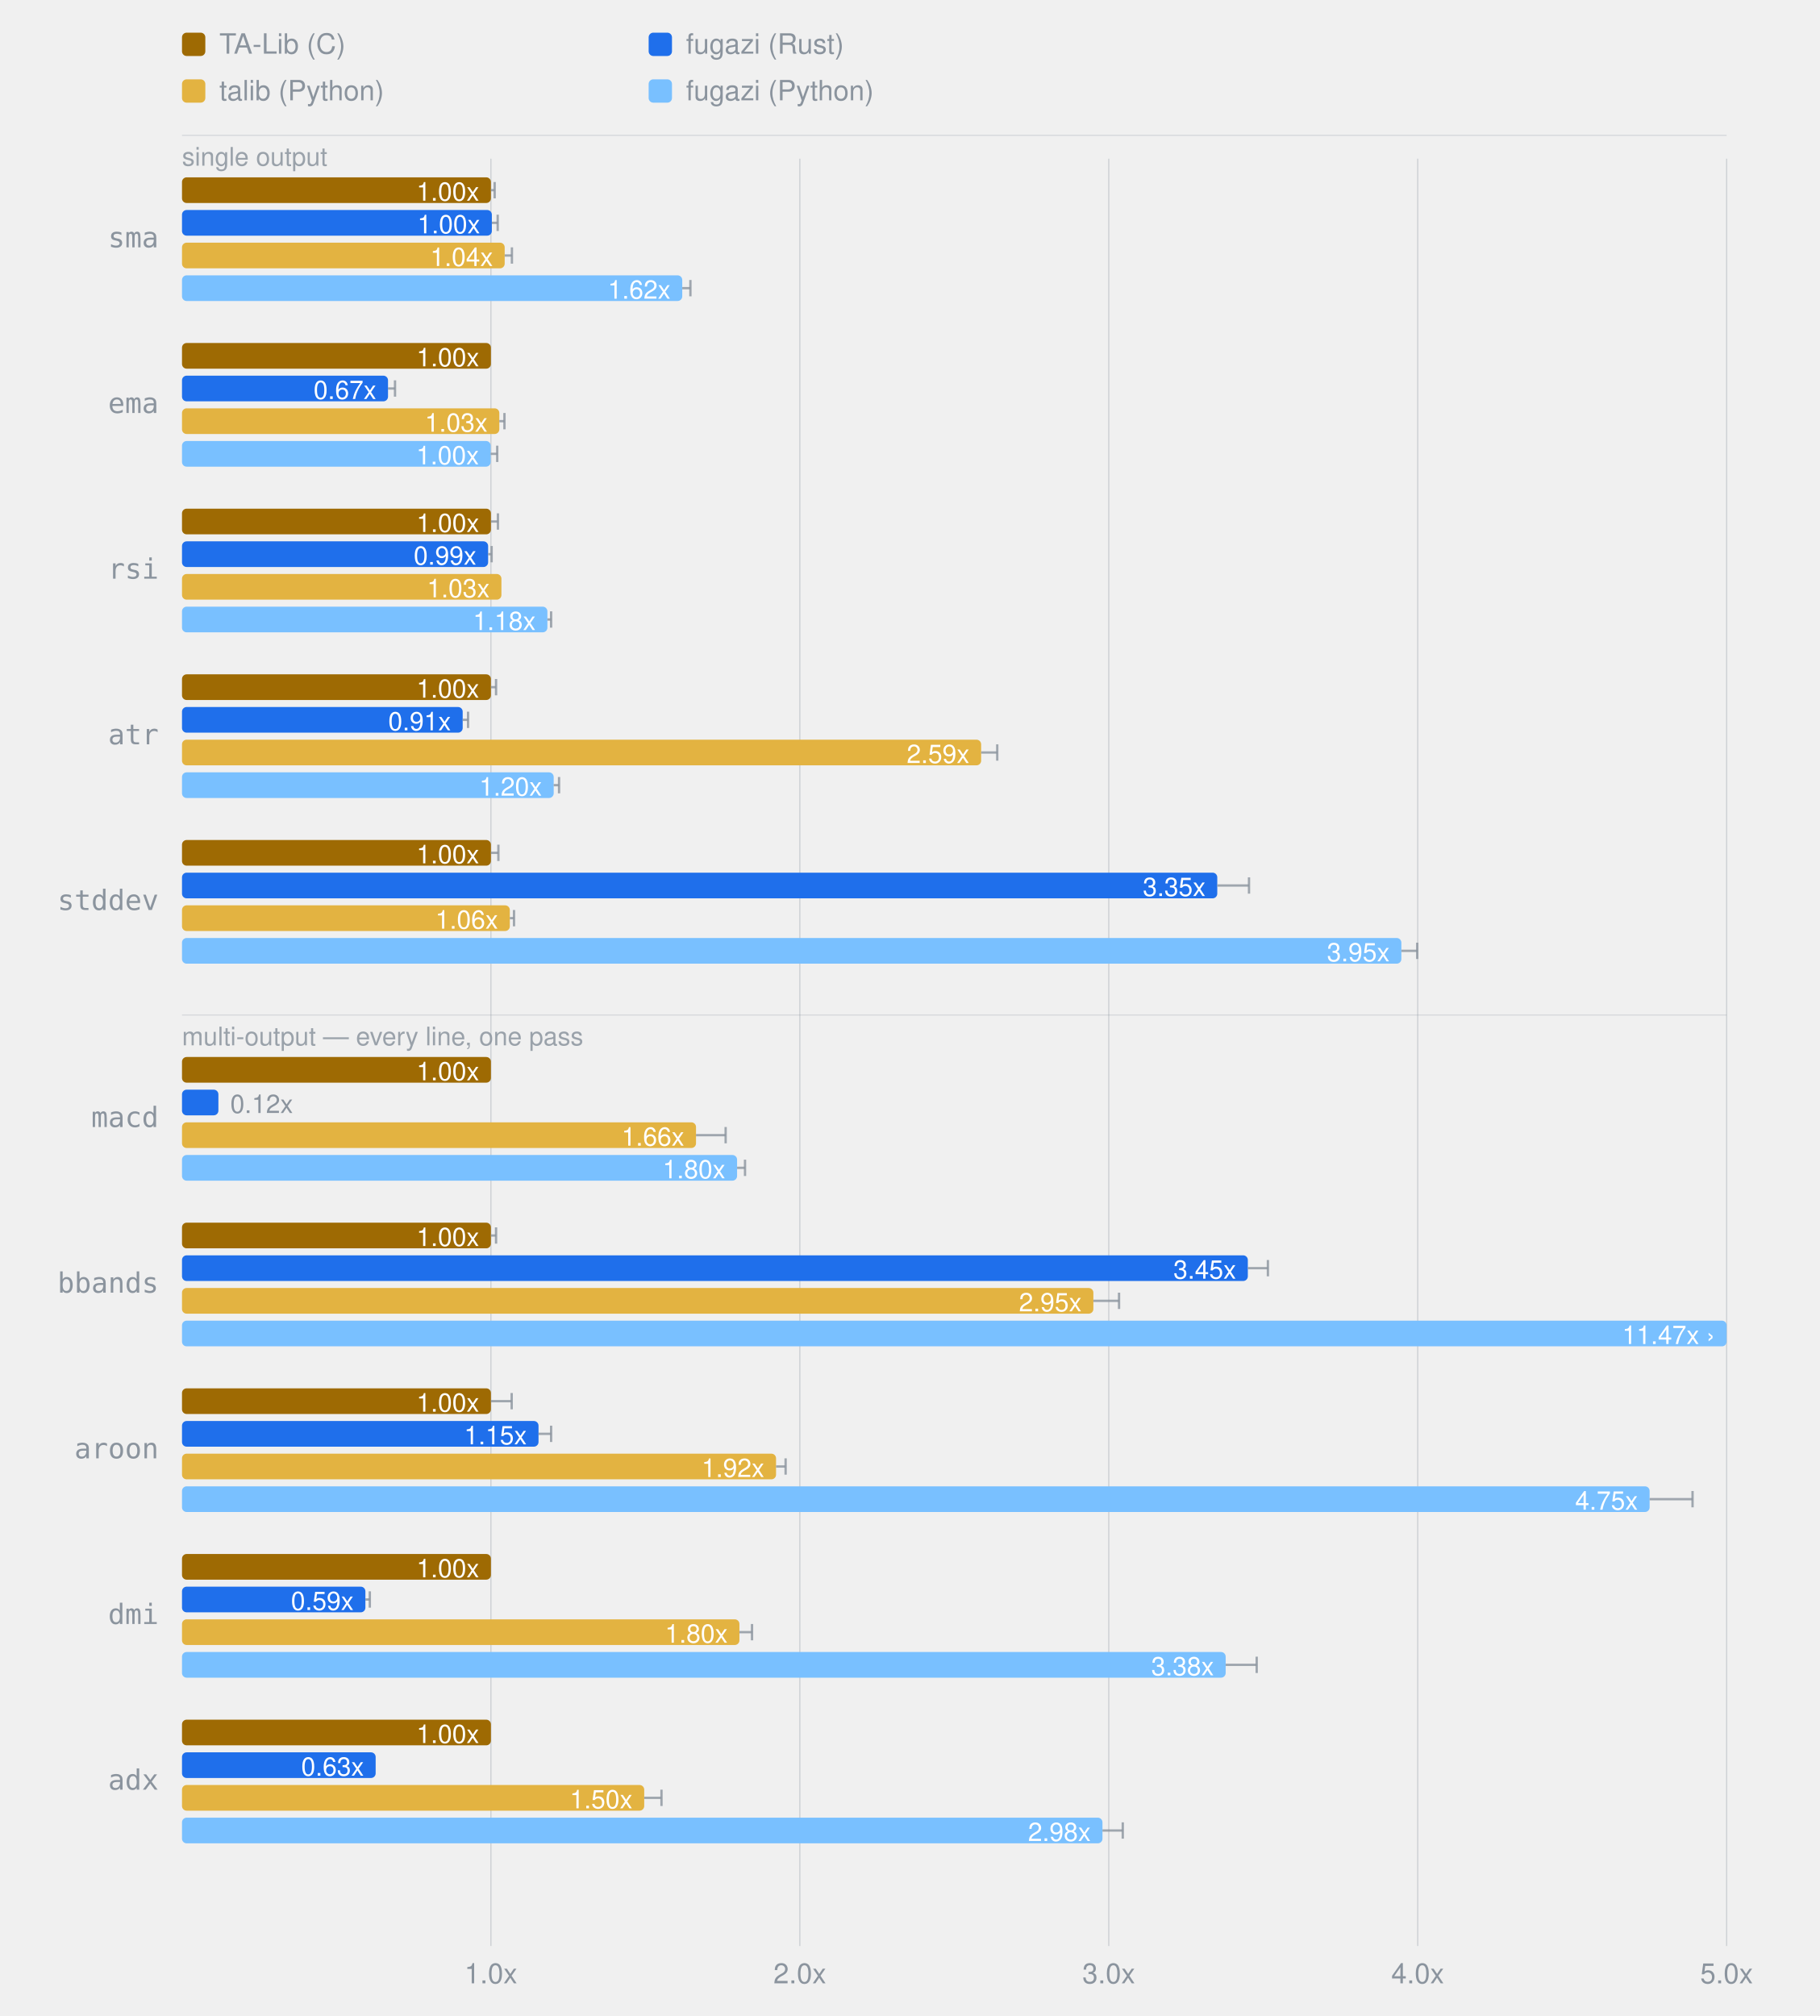
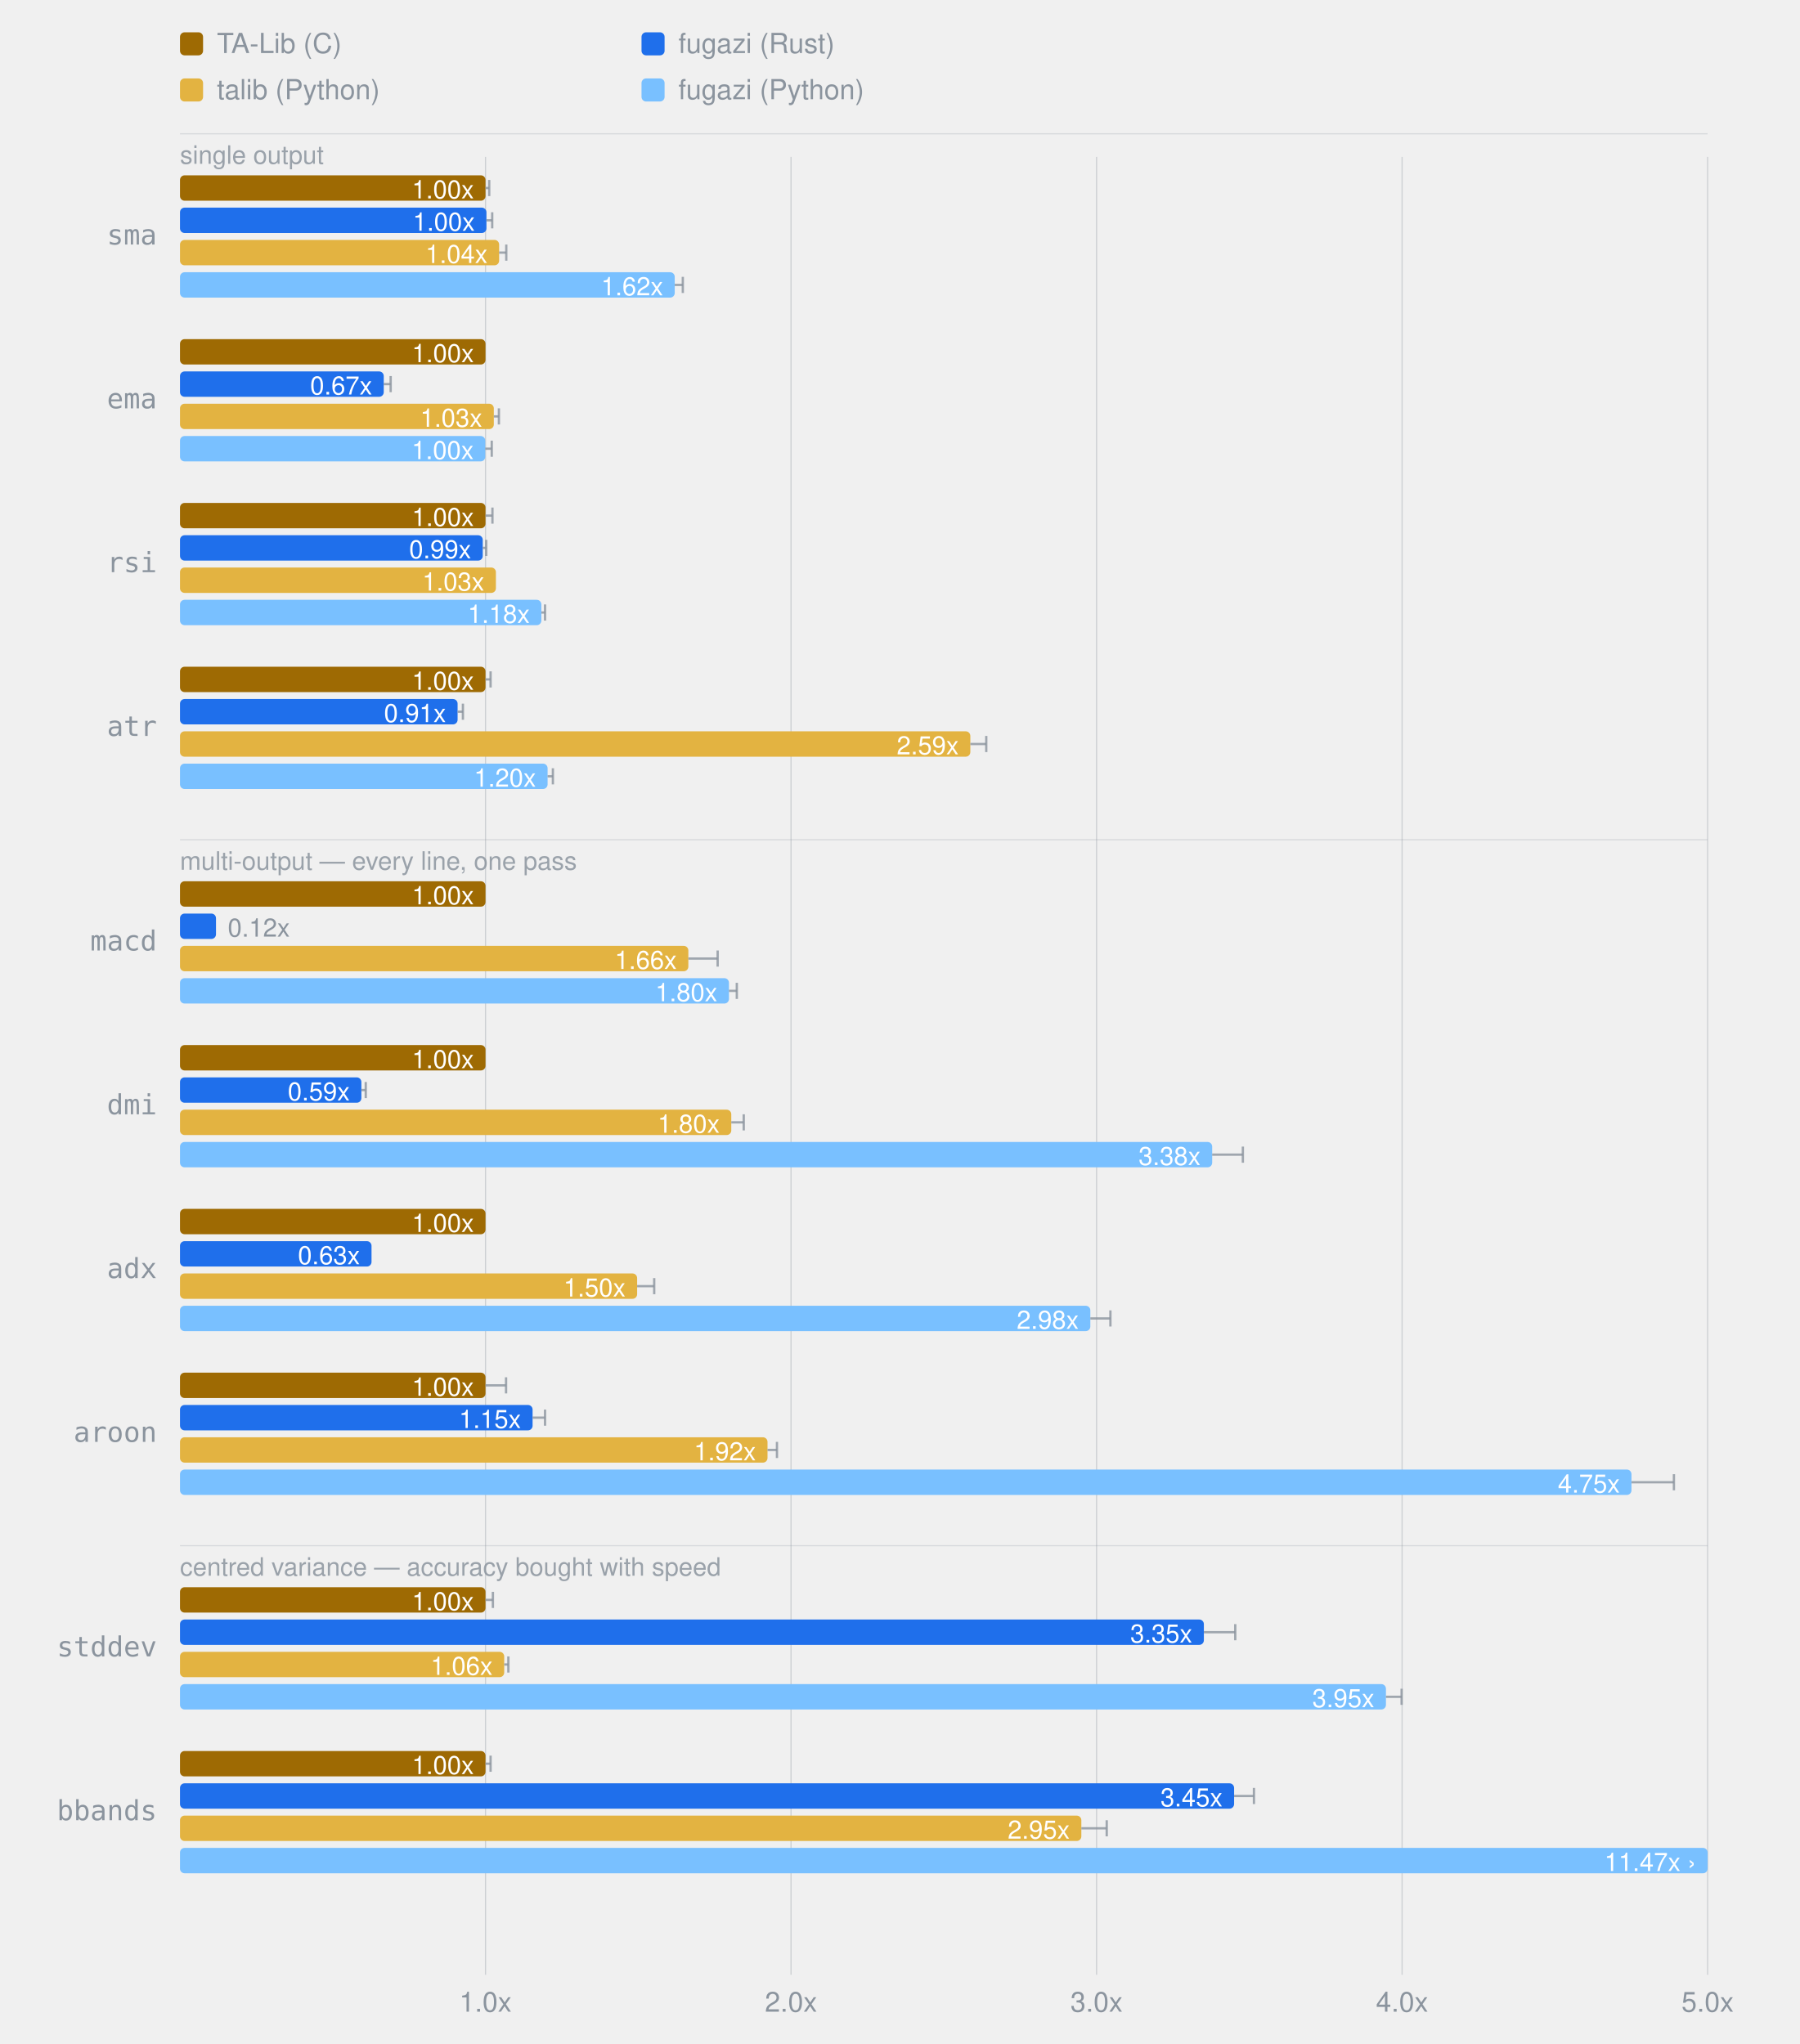
- <svg xmlns="http://www.w3.org/2000/svg" width="780" height="864" viewBox="0 0 780 864" font-family="-apple-system,BlinkMacSystemFont,Segoe UI,Helvetica,Arial,sans-serif" font-size="12">
+ <svg xmlns="http://www.w3.org/2000/svg" width="780" height="886" viewBox="0 0 780 886" font-family="-apple-system,BlinkMacSystemFont,Segoe UI,Helvetica,Arial,sans-serif" font-size="12">
  <rect x="78" y="14" width="10" height="10" rx="2" fill="#9e6a03" />
  <text x="94" y="23" fill="#8b949e">TA-Lib (C)</text>
  <rect x="278" y="14" width="10" height="10" rx="2" fill="#1f6feb" />
  <text x="294" y="23" fill="#8b949e">fugazi (Rust)</text>
  <rect x="78" y="34" width="10" height="10" rx="2" fill="#e3b341" />
  <text x="94" y="43" fill="#8b949e">talib (Python)</text>
  <rect x="278" y="34" width="10" height="10" rx="2" fill="#79c0ff" />
  <text x="294" y="43" fill="#8b949e">fugazi (Python)</text>
-   <line x1="210.4" y1="68" x2="210.4" y2="834" stroke="#8b949e" stroke-width="0.5" opacity="0.35" />
-   <text x="210.4" y="850" fill="#8b949e" text-anchor="middle">1.0x</text>
-   <line x1="342.8" y1="68" x2="342.8" y2="834" stroke="#8b949e" stroke-width="0.5" opacity="0.35" />
-   <text x="342.8" y="850" fill="#8b949e" text-anchor="middle">2.0x</text>
-   <line x1="475.2" y1="68" x2="475.2" y2="834" stroke="#8b949e" stroke-width="0.5" opacity="0.35" />
-   <text x="475.2" y="850" fill="#8b949e" text-anchor="middle">3.0x</text>
-   <line x1="607.6" y1="68" x2="607.6" y2="834" stroke="#8b949e" stroke-width="0.5" opacity="0.35" />
-   <text x="607.6" y="850" fill="#8b949e" text-anchor="middle">4.0x</text>
-   <line x1="740.0" y1="68" x2="740.0" y2="834" stroke="#8b949e" stroke-width="0.5" opacity="0.35" />
-   <text x="740.0" y="850" fill="#8b949e" text-anchor="middle">5.0x</text>
+   <line x1="210.4" y1="68" x2="210.4" y2="856" stroke="#8b949e" stroke-width="0.5" opacity="0.35" />
+   <text x="210.4" y="872" fill="#8b949e" text-anchor="middle">1.0x</text>
+   <line x1="342.8" y1="68" x2="342.8" y2="856" stroke="#8b949e" stroke-width="0.5" opacity="0.35" />
+   <text x="342.8" y="872" fill="#8b949e" text-anchor="middle">2.0x</text>
+   <line x1="475.2" y1="68" x2="475.2" y2="856" stroke="#8b949e" stroke-width="0.5" opacity="0.35" />
+   <text x="475.2" y="872" fill="#8b949e" text-anchor="middle">3.0x</text>
+   <line x1="607.6" y1="68" x2="607.6" y2="856" stroke="#8b949e" stroke-width="0.5" opacity="0.35" />
+   <text x="607.6" y="872" fill="#8b949e" text-anchor="middle">4.0x</text>
+   <line x1="740.0" y1="68" x2="740.0" y2="856" stroke="#8b949e" stroke-width="0.5" opacity="0.35" />
+   <text x="740.0" y="872" fill="#8b949e" text-anchor="middle">5.0x</text>
  <line x1="78" y1="58" x2="740" y2="58" stroke="#8b949e" stroke-width="0.5" opacity="0.25" />
  <text x="78" y="71" fill="#8b949e" font-size="11" opacity="0.85">single output</text>
  <text x="68" y="106" fill="#8b949e" text-anchor="end" font-family="ui-monospace,SFMono-Regular,Consolas,monospace">sma</text>
  <rect x="78" y="76" width="132.4" height="11" rx="2" fill="#9e6a03" />
  <line x1="210.4" y1="81.5" x2="212.0" y2="81.5" stroke="#8b949e" stroke-width="1" opacity="0.8" />
  <line x1="212.0" y1="78.0" x2="212.0" y2="85.0" stroke="#8b949e" stroke-width="1" opacity="0.8" />
  <text x="205.4" y="86" fill="#ffffff" text-anchor="end" font-size="11">1.00x</text>
  <rect x="78" y="90" width="132.8" height="11" rx="2" fill="#1f6feb" />
  <line x1="210.8" y1="95.5" x2="213.3" y2="95.5" stroke="#8b949e" stroke-width="1" opacity="0.8" />
  <line x1="213.3" y1="92.0" x2="213.3" y2="99.0" stroke="#8b949e" stroke-width="1" opacity="0.8" />
  <text x="205.8" y="100" fill="#ffffff" text-anchor="end" font-size="11">1.00x</text>
  <rect x="78" y="104" width="138.3" height="11" rx="2" fill="#e3b341" />
  <line x1="216.3" y1="109.5" x2="219.4" y2="109.5" stroke="#8b949e" stroke-width="1" opacity="0.8" />
  <line x1="219.4" y1="106.0" x2="219.4" y2="113.0" stroke="#8b949e" stroke-width="1" opacity="0.8" />
  <text x="211.3" y="114" fill="#ffffff" text-anchor="end" font-size="11">1.04x</text>
  <rect x="78" y="118" width="214.4" height="11" rx="2" fill="#79c0ff" />
  <line x1="292.4" y1="123.5" x2="295.9" y2="123.5" stroke="#8b949e" stroke-width="1" opacity="0.8" />
  <line x1="295.9" y1="120.0" x2="295.9" y2="127.0" stroke="#8b949e" stroke-width="1" opacity="0.8" />
  <text x="287.4" y="128" fill="#ffffff" text-anchor="end" font-size="11">1.62x</text>
  <text x="68" y="177" fill="#8b949e" text-anchor="end" font-family="ui-monospace,SFMono-Regular,Consolas,monospace">ema</text>
  <rect x="78" y="147" width="132.4" height="11" rx="2" fill="#9e6a03" />
  <text x="205.4" y="157" fill="#ffffff" text-anchor="end" font-size="11">1.00x</text>
  <rect x="78" y="161" width="88.3" height="11" rx="2" fill="#1f6feb" />
  <line x1="166.3" y1="166.5" x2="169.3" y2="166.5" stroke="#8b949e" stroke-width="1" opacity="0.8" />
  <line x1="169.3" y1="163.0" x2="169.3" y2="170.0" stroke="#8b949e" stroke-width="1" opacity="0.8" />
  <text x="161.3" y="171" fill="#ffffff" text-anchor="end" font-size="11">0.67x</text>
  <rect x="78" y="175" width="136.0" height="11" rx="2" fill="#e3b341" />
  <line x1="214.0" y1="180.5" x2="216.2" y2="180.5" stroke="#8b949e" stroke-width="1" opacity="0.8" />
  <line x1="216.2" y1="177.0" x2="216.2" y2="184.0" stroke="#8b949e" stroke-width="1" opacity="0.8" />
  <text x="209.0" y="185" fill="#ffffff" text-anchor="end" font-size="11">1.03x</text>
  <rect x="78" y="189" width="132.3" height="11" rx="2" fill="#79c0ff" />
  <line x1="210.3" y1="194.5" x2="213.1" y2="194.5" stroke="#8b949e" stroke-width="1" opacity="0.8" />
  <line x1="213.1" y1="191.0" x2="213.1" y2="198.0" stroke="#8b949e" stroke-width="1" opacity="0.8" />
  <text x="205.3" y="199" fill="#ffffff" text-anchor="end" font-size="11">1.00x</text>
  <text x="68" y="248" fill="#8b949e" text-anchor="end" font-family="ui-monospace,SFMono-Regular,Consolas,monospace">rsi</text>
  <rect x="78" y="218" width="132.4" height="11" rx="2" fill="#9e6a03" />
  <line x1="210.4" y1="223.5" x2="213.4" y2="223.5" stroke="#8b949e" stroke-width="1" opacity="0.8" />
  <line x1="213.4" y1="220.0" x2="213.4" y2="227.0" stroke="#8b949e" stroke-width="1" opacity="0.8" />
  <text x="205.4" y="228" fill="#ffffff" text-anchor="end" font-size="11">1.00x</text>
  <rect x="78" y="232" width="131.2" height="11" rx="2" fill="#1f6feb" />
  <line x1="209.2" y1="237.5" x2="210.7" y2="237.5" stroke="#8b949e" stroke-width="1" opacity="0.8" />
  <line x1="210.7" y1="234.0" x2="210.7" y2="241.0" stroke="#8b949e" stroke-width="1" opacity="0.8" />
  <text x="204.2" y="242" fill="#ffffff" text-anchor="end" font-size="11">0.99x</text>
  <rect x="78" y="246" width="136.9" height="11" rx="2" fill="#e3b341" />
  <text x="209.9" y="256" fill="#ffffff" text-anchor="end" font-size="11">1.03x</text>
  <rect x="78" y="260" width="156.6" height="11" rx="2" fill="#79c0ff" />
  <line x1="234.6" y1="265.5" x2="236.2" y2="265.5" stroke="#8b949e" stroke-width="1" opacity="0.8" />
  <line x1="236.2" y1="262.0" x2="236.2" y2="269.0" stroke="#8b949e" stroke-width="1" opacity="0.8" />
  <text x="229.6" y="270" fill="#ffffff" text-anchor="end" font-size="11">1.18x</text>
  <text x="68" y="319" fill="#8b949e" text-anchor="end" font-family="ui-monospace,SFMono-Regular,Consolas,monospace">atr</text>
  <rect x="78" y="289" width="132.4" height="11" rx="2" fill="#9e6a03" />
  <line x1="210.4" y1="294.5" x2="212.6" y2="294.5" stroke="#8b949e" stroke-width="1" opacity="0.8" />
  <line x1="212.6" y1="291.0" x2="212.6" y2="298.0" stroke="#8b949e" stroke-width="1" opacity="0.8" />
  <text x="205.4" y="299" fill="#ffffff" text-anchor="end" font-size="11">1.00x</text>
  <rect x="78" y="303" width="120.3" height="11" rx="2" fill="#1f6feb" />
  <line x1="198.3" y1="308.5" x2="200.6" y2="308.5" stroke="#8b949e" stroke-width="1" opacity="0.8" />
  <line x1="200.6" y1="305.0" x2="200.6" y2="312.0" stroke="#8b949e" stroke-width="1" opacity="0.8" />
  <text x="193.3" y="313" fill="#ffffff" text-anchor="end" font-size="11">0.91x</text>
  <rect x="78" y="317" width="342.5" height="11" rx="2" fill="#e3b341" />
  <line x1="420.5" y1="322.5" x2="427.4" y2="322.5" stroke="#8b949e" stroke-width="1" opacity="0.8" />
  <line x1="427.4" y1="319.0" x2="427.4" y2="326.0" stroke="#8b949e" stroke-width="1" opacity="0.8" />
  <text x="415.5" y="327" fill="#ffffff" text-anchor="end" font-size="11">2.59x</text>
  <rect x="78" y="331" width="159.3" height="11" rx="2" fill="#79c0ff" />
  <line x1="237.3" y1="336.5" x2="239.6" y2="336.5" stroke="#8b949e" stroke-width="1" opacity="0.8" />
  <line x1="239.6" y1="333.0" x2="239.6" y2="340.0" stroke="#8b949e" stroke-width="1" opacity="0.8" />
  <text x="232.3" y="341" fill="#ffffff" text-anchor="end" font-size="11">1.20x</text>
-   <text x="68" y="390" fill="#8b949e" text-anchor="end" font-family="ui-monospace,SFMono-Regular,Consolas,monospace">stddev</text>
-   <rect x="78" y="360" width="132.4" height="11" rx="2" fill="#9e6a03" />
-   <line x1="210.4" y1="365.5" x2="213.6" y2="365.5" stroke="#8b949e" stroke-width="1" opacity="0.8" />
-   <line x1="213.6" y1="362.0" x2="213.6" y2="369.0" stroke="#8b949e" stroke-width="1" opacity="0.8" />
-   <text x="205.4" y="370" fill="#ffffff" text-anchor="end" font-size="11">1.00x</text>
-   <rect x="78" y="374" width="443.7" height="11" rx="2" fill="#1f6feb" />
-   <line x1="521.7" y1="379.5" x2="535.3" y2="379.5" stroke="#8b949e" stroke-width="1" opacity="0.8" />
-   <line x1="535.3" y1="376.0" x2="535.3" y2="383.0" stroke="#8b949e" stroke-width="1" opacity="0.8" />
-   <text x="516.7" y="384" fill="#ffffff" text-anchor="end" font-size="11">3.35x</text>
-   <rect x="78" y="388" width="140.5" height="11" rx="2" fill="#e3b341" />
-   <line x1="218.5" y1="393.5" x2="220.3" y2="393.5" stroke="#8b949e" stroke-width="1" opacity="0.8" />
-   <line x1="220.3" y1="390.0" x2="220.3" y2="397.0" stroke="#8b949e" stroke-width="1" opacity="0.8" />
-   <text x="213.5" y="398" fill="#ffffff" text-anchor="end" font-size="11">1.06x</text>
-   <rect x="78" y="402" width="522.6" height="11" rx="2" fill="#79c0ff" />
-   <line x1="600.6" y1="407.5" x2="607.4" y2="407.5" stroke="#8b949e" stroke-width="1" opacity="0.8" />
-   <line x1="607.4" y1="404.0" x2="607.4" y2="411.0" stroke="#8b949e" stroke-width="1" opacity="0.8" />
-   <text x="595.6" y="412" fill="#ffffff" text-anchor="end" font-size="11">3.95x</text>
-   <line x1="78" y1="435" x2="740" y2="435" stroke="#8b949e" stroke-width="0.5" opacity="0.25" />
-   <text x="78" y="448" fill="#8b949e" font-size="11" opacity="0.85">multi-output — every line, one pass</text>
-   <text x="68" y="483" fill="#8b949e" text-anchor="end" font-family="ui-monospace,SFMono-Regular,Consolas,monospace">macd</text>
+   <line x1="78" y1="364" x2="740" y2="364" stroke="#8b949e" stroke-width="0.5" opacity="0.25" />
+   <text x="78" y="377" fill="#8b949e" font-size="11" opacity="0.85">multi-output — every line, one pass</text>
+   <text x="68" y="412" fill="#8b949e" text-anchor="end" font-family="ui-monospace,SFMono-Regular,Consolas,monospace">macd</text>
+   <rect x="78" y="382" width="132.4" height="11" rx="2" fill="#9e6a03" />
+   <text x="205.4" y="392" fill="#ffffff" text-anchor="end" font-size="11">1.00x</text>
+   <rect x="78" y="396" width="15.6" height="11" rx="2" fill="#1f6feb" />
+   <text x="98.7" y="406" fill="#8b949e" font-size="11">0.12x</text>
+   <rect x="78" y="410" width="220.3" height="11" rx="2" fill="#e3b341" />
+   <line x1="298.3" y1="415.5" x2="311.0" y2="415.5" stroke="#8b949e" stroke-width="1" opacity="0.8" />
+   <line x1="311.0" y1="412.0" x2="311.0" y2="419.0" stroke="#8b949e" stroke-width="1" opacity="0.8" />
+   <text x="293.3" y="420" fill="#ffffff" text-anchor="end" font-size="11">1.66x</text>
+   <rect x="78" y="424" width="237.9" height="11" rx="2" fill="#79c0ff" />
+   <line x1="315.9" y1="429.5" x2="319.3" y2="429.5" stroke="#8b949e" stroke-width="1" opacity="0.8" />
+   <line x1="319.3" y1="426.0" x2="319.3" y2="433.0" stroke="#8b949e" stroke-width="1" opacity="0.8" />
+   <text x="310.9" y="434" fill="#ffffff" text-anchor="end" font-size="11">1.80x</text>
+   <text x="68" y="483" fill="#8b949e" text-anchor="end" font-family="ui-monospace,SFMono-Regular,Consolas,monospace">dmi</text>
  <rect x="78" y="453" width="132.4" height="11" rx="2" fill="#9e6a03" />
  <text x="205.4" y="463" fill="#ffffff" text-anchor="end" font-size="11">1.00x</text>
-   <rect x="78" y="467" width="15.6" height="11" rx="2" fill="#1f6feb" />
-   <text x="98.7" y="477" fill="#8b949e" font-size="11">0.12x</text>
-   <rect x="78" y="481" width="220.3" height="11" rx="2" fill="#e3b341" />
-   <line x1="298.3" y1="486.5" x2="311.0" y2="486.5" stroke="#8b949e" stroke-width="1" opacity="0.8" />
-   <line x1="311.0" y1="483.0" x2="311.0" y2="490.0" stroke="#8b949e" stroke-width="1" opacity="0.8" />
-   <text x="293.3" y="491" fill="#ffffff" text-anchor="end" font-size="11">1.66x</text>
-   <rect x="78" y="495" width="237.9" height="11" rx="2" fill="#79c0ff" />
-   <line x1="315.9" y1="500.5" x2="319.3" y2="500.5" stroke="#8b949e" stroke-width="1" opacity="0.8" />
-   <line x1="319.3" y1="497.0" x2="319.3" y2="504.0" stroke="#8b949e" stroke-width="1" opacity="0.8" />
-   <text x="310.9" y="505" fill="#ffffff" text-anchor="end" font-size="11">1.80x</text>
-   <text x="68" y="554" fill="#8b949e" text-anchor="end" font-family="ui-monospace,SFMono-Regular,Consolas,monospace">bbands</text>
+   <rect x="78" y="467" width="78.6" height="11" rx="2" fill="#1f6feb" />
+   <line x1="156.6" y1="472.5" x2="158.5" y2="472.5" stroke="#8b949e" stroke-width="1" opacity="0.8" />
+   <line x1="158.5" y1="469.0" x2="158.5" y2="476.0" stroke="#8b949e" stroke-width="1" opacity="0.8" />
+   <text x="151.6" y="477" fill="#ffffff" text-anchor="end" font-size="11">0.59x</text>
+   <rect x="78" y="481" width="238.9" height="11" rx="2" fill="#e3b341" />
+   <line x1="316.9" y1="486.5" x2="322.3" y2="486.5" stroke="#8b949e" stroke-width="1" opacity="0.8" />
+   <line x1="322.3" y1="483.0" x2="322.3" y2="490.0" stroke="#8b949e" stroke-width="1" opacity="0.8" />
+   <text x="311.9" y="491" fill="#ffffff" text-anchor="end" font-size="11">1.80x</text>
+   <rect x="78" y="495" width="447.3" height="11" rx="2" fill="#79c0ff" />
+   <line x1="525.3" y1="500.5" x2="538.6" y2="500.5" stroke="#8b949e" stroke-width="1" opacity="0.8" />
+   <line x1="538.6" y1="497.0" x2="538.6" y2="504.0" stroke="#8b949e" stroke-width="1" opacity="0.8" />
+   <text x="520.3" y="505" fill="#ffffff" text-anchor="end" font-size="11">3.38x</text>
+   <text x="68" y="554" fill="#8b949e" text-anchor="end" font-family="ui-monospace,SFMono-Regular,Consolas,monospace">adx</text>
  <rect x="78" y="524" width="132.4" height="11" rx="2" fill="#9e6a03" />
-   <line x1="210.4" y1="529.5" x2="212.6" y2="529.5" stroke="#8b949e" stroke-width="1" opacity="0.8" />
-   <line x1="212.6" y1="526.0" x2="212.6" y2="533.0" stroke="#8b949e" stroke-width="1" opacity="0.8" />
  <text x="205.4" y="534" fill="#ffffff" text-anchor="end" font-size="11">1.00x</text>
-   <rect x="78" y="538" width="456.8" height="11" rx="2" fill="#1f6feb" />
-   <line x1="534.8" y1="543.5" x2="543.4" y2="543.5" stroke="#8b949e" stroke-width="1" opacity="0.8" />
-   <line x1="543.4" y1="540.0" x2="543.4" y2="547.0" stroke="#8b949e" stroke-width="1" opacity="0.8" />
-   <text x="529.8" y="548" fill="#ffffff" text-anchor="end" font-size="11">3.45x</text>
-   <rect x="78" y="552" width="390.6" height="11" rx="2" fill="#e3b341" />
-   <line x1="468.6" y1="557.5" x2="479.6" y2="557.5" stroke="#8b949e" stroke-width="1" opacity="0.8" />
-   <line x1="479.6" y1="554.0" x2="479.6" y2="561.0" stroke="#8b949e" stroke-width="1" opacity="0.8" />
-   <text x="463.6" y="562" fill="#ffffff" text-anchor="end" font-size="11">2.95x</text>
-   <rect x="78" y="566" width="662.0" height="11" rx="2" fill="#79c0ff" />
-   <text x="735.0" y="576" fill="#ffffff" text-anchor="end" font-size="11">11.47x ›</text>
+   <rect x="78" y="538" width="83.0" height="11" rx="2" fill="#1f6feb" />
+   <text x="156.0" y="548" fill="#ffffff" text-anchor="end" font-size="11">0.63x</text>
+   <rect x="78" y="552" width="198.1" height="11" rx="2" fill="#e3b341" />
+   <line x1="276.1" y1="557.5" x2="283.5" y2="557.5" stroke="#8b949e" stroke-width="1" opacity="0.8" />
+   <line x1="283.5" y1="554.0" x2="283.5" y2="561.0" stroke="#8b949e" stroke-width="1" opacity="0.8" />
+   <text x="271.1" y="562" fill="#ffffff" text-anchor="end" font-size="11">1.50x</text>
+   <rect x="78" y="566" width="394.5" height="11" rx="2" fill="#79c0ff" />
+   <line x1="472.5" y1="571.5" x2="481.2" y2="571.5" stroke="#8b949e" stroke-width="1" opacity="0.8" />
+   <line x1="481.2" y1="568.0" x2="481.2" y2="575.0" stroke="#8b949e" stroke-width="1" opacity="0.8" />
+   <text x="467.5" y="576" fill="#ffffff" text-anchor="end" font-size="11">2.98x</text>
  <text x="68" y="625" fill="#8b949e" text-anchor="end" font-family="ui-monospace,SFMono-Regular,Consolas,monospace">aroon</text>
  <rect x="78" y="595" width="132.4" height="11" rx="2" fill="#9e6a03" />
  <line x1="210.4" y1="600.5" x2="219.3" y2="600.5" stroke="#8b949e" stroke-width="1" opacity="0.8" />
  <line x1="219.3" y1="597.0" x2="219.3" y2="604.0" stroke="#8b949e" stroke-width="1" opacity="0.8" />
  <text x="205.4" y="605" fill="#ffffff" text-anchor="end" font-size="11">1.00x</text>
  <rect x="78" y="609" width="152.8" height="11" rx="2" fill="#1f6feb" />
  <line x1="230.8" y1="614.5" x2="236.2" y2="614.5" stroke="#8b949e" stroke-width="1" opacity="0.8" />
  <line x1="236.2" y1="611.0" x2="236.2" y2="618.0" stroke="#8b949e" stroke-width="1" opacity="0.8" />
  <text x="225.8" y="619" fill="#ffffff" text-anchor="end" font-size="11">1.15x</text>
  <rect x="78" y="623" width="254.6" height="11" rx="2" fill="#e3b341" />
  <line x1="332.6" y1="628.5" x2="336.7" y2="628.5" stroke="#8b949e" stroke-width="1" opacity="0.8" />
  <line x1="336.7" y1="625.0" x2="336.7" y2="632.0" stroke="#8b949e" stroke-width="1" opacity="0.8" />
  <text x="327.6" y="633" fill="#ffffff" text-anchor="end" font-size="11">1.92x</text>
  <rect x="78" y="637" width="629.0" height="11" rx="2" fill="#79c0ff" />
  <line x1="707.0" y1="642.5" x2="725.4" y2="642.5" stroke="#8b949e" stroke-width="1" opacity="0.8" />
  <line x1="725.4" y1="639.0" x2="725.4" y2="646.0" stroke="#8b949e" stroke-width="1" opacity="0.8" />
  <text x="702.0" y="647" fill="#ffffff" text-anchor="end" font-size="11">4.75x</text>
-   <text x="68" y="696" fill="#8b949e" text-anchor="end" font-family="ui-monospace,SFMono-Regular,Consolas,monospace">dmi</text>
-   <rect x="78" y="666" width="132.4" height="11" rx="2" fill="#9e6a03" />
-   <text x="205.4" y="676" fill="#ffffff" text-anchor="end" font-size="11">1.00x</text>
-   <rect x="78" y="680" width="78.6" height="11" rx="2" fill="#1f6feb" />
-   <line x1="156.6" y1="685.5" x2="158.5" y2="685.5" stroke="#8b949e" stroke-width="1" opacity="0.8" />
-   <line x1="158.5" y1="682.0" x2="158.5" y2="689.0" stroke="#8b949e" stroke-width="1" opacity="0.8" />
-   <text x="151.6" y="690" fill="#ffffff" text-anchor="end" font-size="11">0.59x</text>
-   <rect x="78" y="694" width="238.9" height="11" rx="2" fill="#e3b341" />
-   <line x1="316.9" y1="699.5" x2="322.3" y2="699.5" stroke="#8b949e" stroke-width="1" opacity="0.8" />
-   <line x1="322.3" y1="696.0" x2="322.3" y2="703.0" stroke="#8b949e" stroke-width="1" opacity="0.8" />
-   <text x="311.9" y="704" fill="#ffffff" text-anchor="end" font-size="11">1.80x</text>
-   <rect x="78" y="708" width="447.3" height="11" rx="2" fill="#79c0ff" />
-   <line x1="525.3" y1="713.5" x2="538.6" y2="713.5" stroke="#8b949e" stroke-width="1" opacity="0.8" />
-   <line x1="538.6" y1="710.0" x2="538.6" y2="717.0" stroke="#8b949e" stroke-width="1" opacity="0.8" />
-   <text x="520.3" y="718" fill="#ffffff" text-anchor="end" font-size="11">3.38x</text>
-   <text x="68" y="767" fill="#8b949e" text-anchor="end" font-family="ui-monospace,SFMono-Regular,Consolas,monospace">adx</text>
-   <rect x="78" y="737" width="132.4" height="11" rx="2" fill="#9e6a03" />
-   <text x="205.4" y="747" fill="#ffffff" text-anchor="end" font-size="11">1.00x</text>
-   <rect x="78" y="751" width="83.0" height="11" rx="2" fill="#1f6feb" />
-   <text x="156.0" y="761" fill="#ffffff" text-anchor="end" font-size="11">0.63x</text>
-   <rect x="78" y="765" width="198.1" height="11" rx="2" fill="#e3b341" />
-   <line x1="276.1" y1="770.5" x2="283.5" y2="770.5" stroke="#8b949e" stroke-width="1" opacity="0.8" />
-   <line x1="283.5" y1="767.0" x2="283.5" y2="774.0" stroke="#8b949e" stroke-width="1" opacity="0.8" />
-   <text x="271.1" y="775" fill="#ffffff" text-anchor="end" font-size="11">1.50x</text>
-   <rect x="78" y="779" width="394.5" height="11" rx="2" fill="#79c0ff" />
-   <line x1="472.5" y1="784.5" x2="481.2" y2="784.5" stroke="#8b949e" stroke-width="1" opacity="0.8" />
-   <line x1="481.2" y1="781.0" x2="481.2" y2="788.0" stroke="#8b949e" stroke-width="1" opacity="0.8" />
-   <text x="467.5" y="789" fill="#ffffff" text-anchor="end" font-size="11">2.98x</text>
+   <line x1="78" y1="670" x2="740" y2="670" stroke="#8b949e" stroke-width="0.5" opacity="0.25" />
+   <text x="78" y="683" fill="#8b949e" font-size="11" opacity="0.85">centred variance — accuracy bought with speed</text>
+   <text x="68" y="718" fill="#8b949e" text-anchor="end" font-family="ui-monospace,SFMono-Regular,Consolas,monospace">stddev</text>
+   <rect x="78" y="688" width="132.4" height="11" rx="2" fill="#9e6a03" />
+   <line x1="210.4" y1="693.5" x2="213.6" y2="693.5" stroke="#8b949e" stroke-width="1" opacity="0.8" />
+   <line x1="213.6" y1="690.0" x2="213.6" y2="697.0" stroke="#8b949e" stroke-width="1" opacity="0.8" />
+   <text x="205.4" y="698" fill="#ffffff" text-anchor="end" font-size="11">1.00x</text>
+   <rect x="78" y="702" width="443.7" height="11" rx="2" fill="#1f6feb" />
+   <line x1="521.7" y1="707.5" x2="535.3" y2="707.5" stroke="#8b949e" stroke-width="1" opacity="0.8" />
+   <line x1="535.3" y1="704.0" x2="535.3" y2="711.0" stroke="#8b949e" stroke-width="1" opacity="0.8" />
+   <text x="516.7" y="712" fill="#ffffff" text-anchor="end" font-size="11">3.35x</text>
+   <rect x="78" y="716" width="140.5" height="11" rx="2" fill="#e3b341" />
+   <line x1="218.5" y1="721.5" x2="220.3" y2="721.5" stroke="#8b949e" stroke-width="1" opacity="0.8" />
+   <line x1="220.3" y1="718.0" x2="220.3" y2="725.0" stroke="#8b949e" stroke-width="1" opacity="0.8" />
+   <text x="213.5" y="726" fill="#ffffff" text-anchor="end" font-size="11">1.06x</text>
+   <rect x="78" y="730" width="522.6" height="11" rx="2" fill="#79c0ff" />
+   <line x1="600.6" y1="735.5" x2="607.4" y2="735.5" stroke="#8b949e" stroke-width="1" opacity="0.8" />
+   <line x1="607.4" y1="732.0" x2="607.4" y2="739.0" stroke="#8b949e" stroke-width="1" opacity="0.8" />
+   <text x="595.6" y="740" fill="#ffffff" text-anchor="end" font-size="11">3.95x</text>
+   <text x="68" y="789" fill="#8b949e" text-anchor="end" font-family="ui-monospace,SFMono-Regular,Consolas,monospace">bbands</text>
+   <rect x="78" y="759" width="132.4" height="11" rx="2" fill="#9e6a03" />
+   <line x1="210.4" y1="764.5" x2="212.6" y2="764.5" stroke="#8b949e" stroke-width="1" opacity="0.8" />
+   <line x1="212.6" y1="761.0" x2="212.6" y2="768.0" stroke="#8b949e" stroke-width="1" opacity="0.8" />
+   <text x="205.4" y="769" fill="#ffffff" text-anchor="end" font-size="11">1.00x</text>
+   <rect x="78" y="773" width="456.8" height="11" rx="2" fill="#1f6feb" />
+   <line x1="534.8" y1="778.5" x2="543.4" y2="778.5" stroke="#8b949e" stroke-width="1" opacity="0.8" />
+   <line x1="543.4" y1="775.0" x2="543.4" y2="782.0" stroke="#8b949e" stroke-width="1" opacity="0.8" />
+   <text x="529.8" y="783" fill="#ffffff" text-anchor="end" font-size="11">3.45x</text>
+   <rect x="78" y="787" width="390.6" height="11" rx="2" fill="#e3b341" />
+   <line x1="468.6" y1="792.5" x2="479.6" y2="792.5" stroke="#8b949e" stroke-width="1" opacity="0.8" />
+   <line x1="479.6" y1="789.0" x2="479.6" y2="796.0" stroke="#8b949e" stroke-width="1" opacity="0.8" />
+   <text x="463.6" y="797" fill="#ffffff" text-anchor="end" font-size="11">2.95x</text>
+   <rect x="78" y="801" width="662.0" height="11" rx="2" fill="#79c0ff" />
+   <text x="735.0" y="811" fill="#ffffff" text-anchor="end" font-size="11">11.47x ›</text>
</svg>
